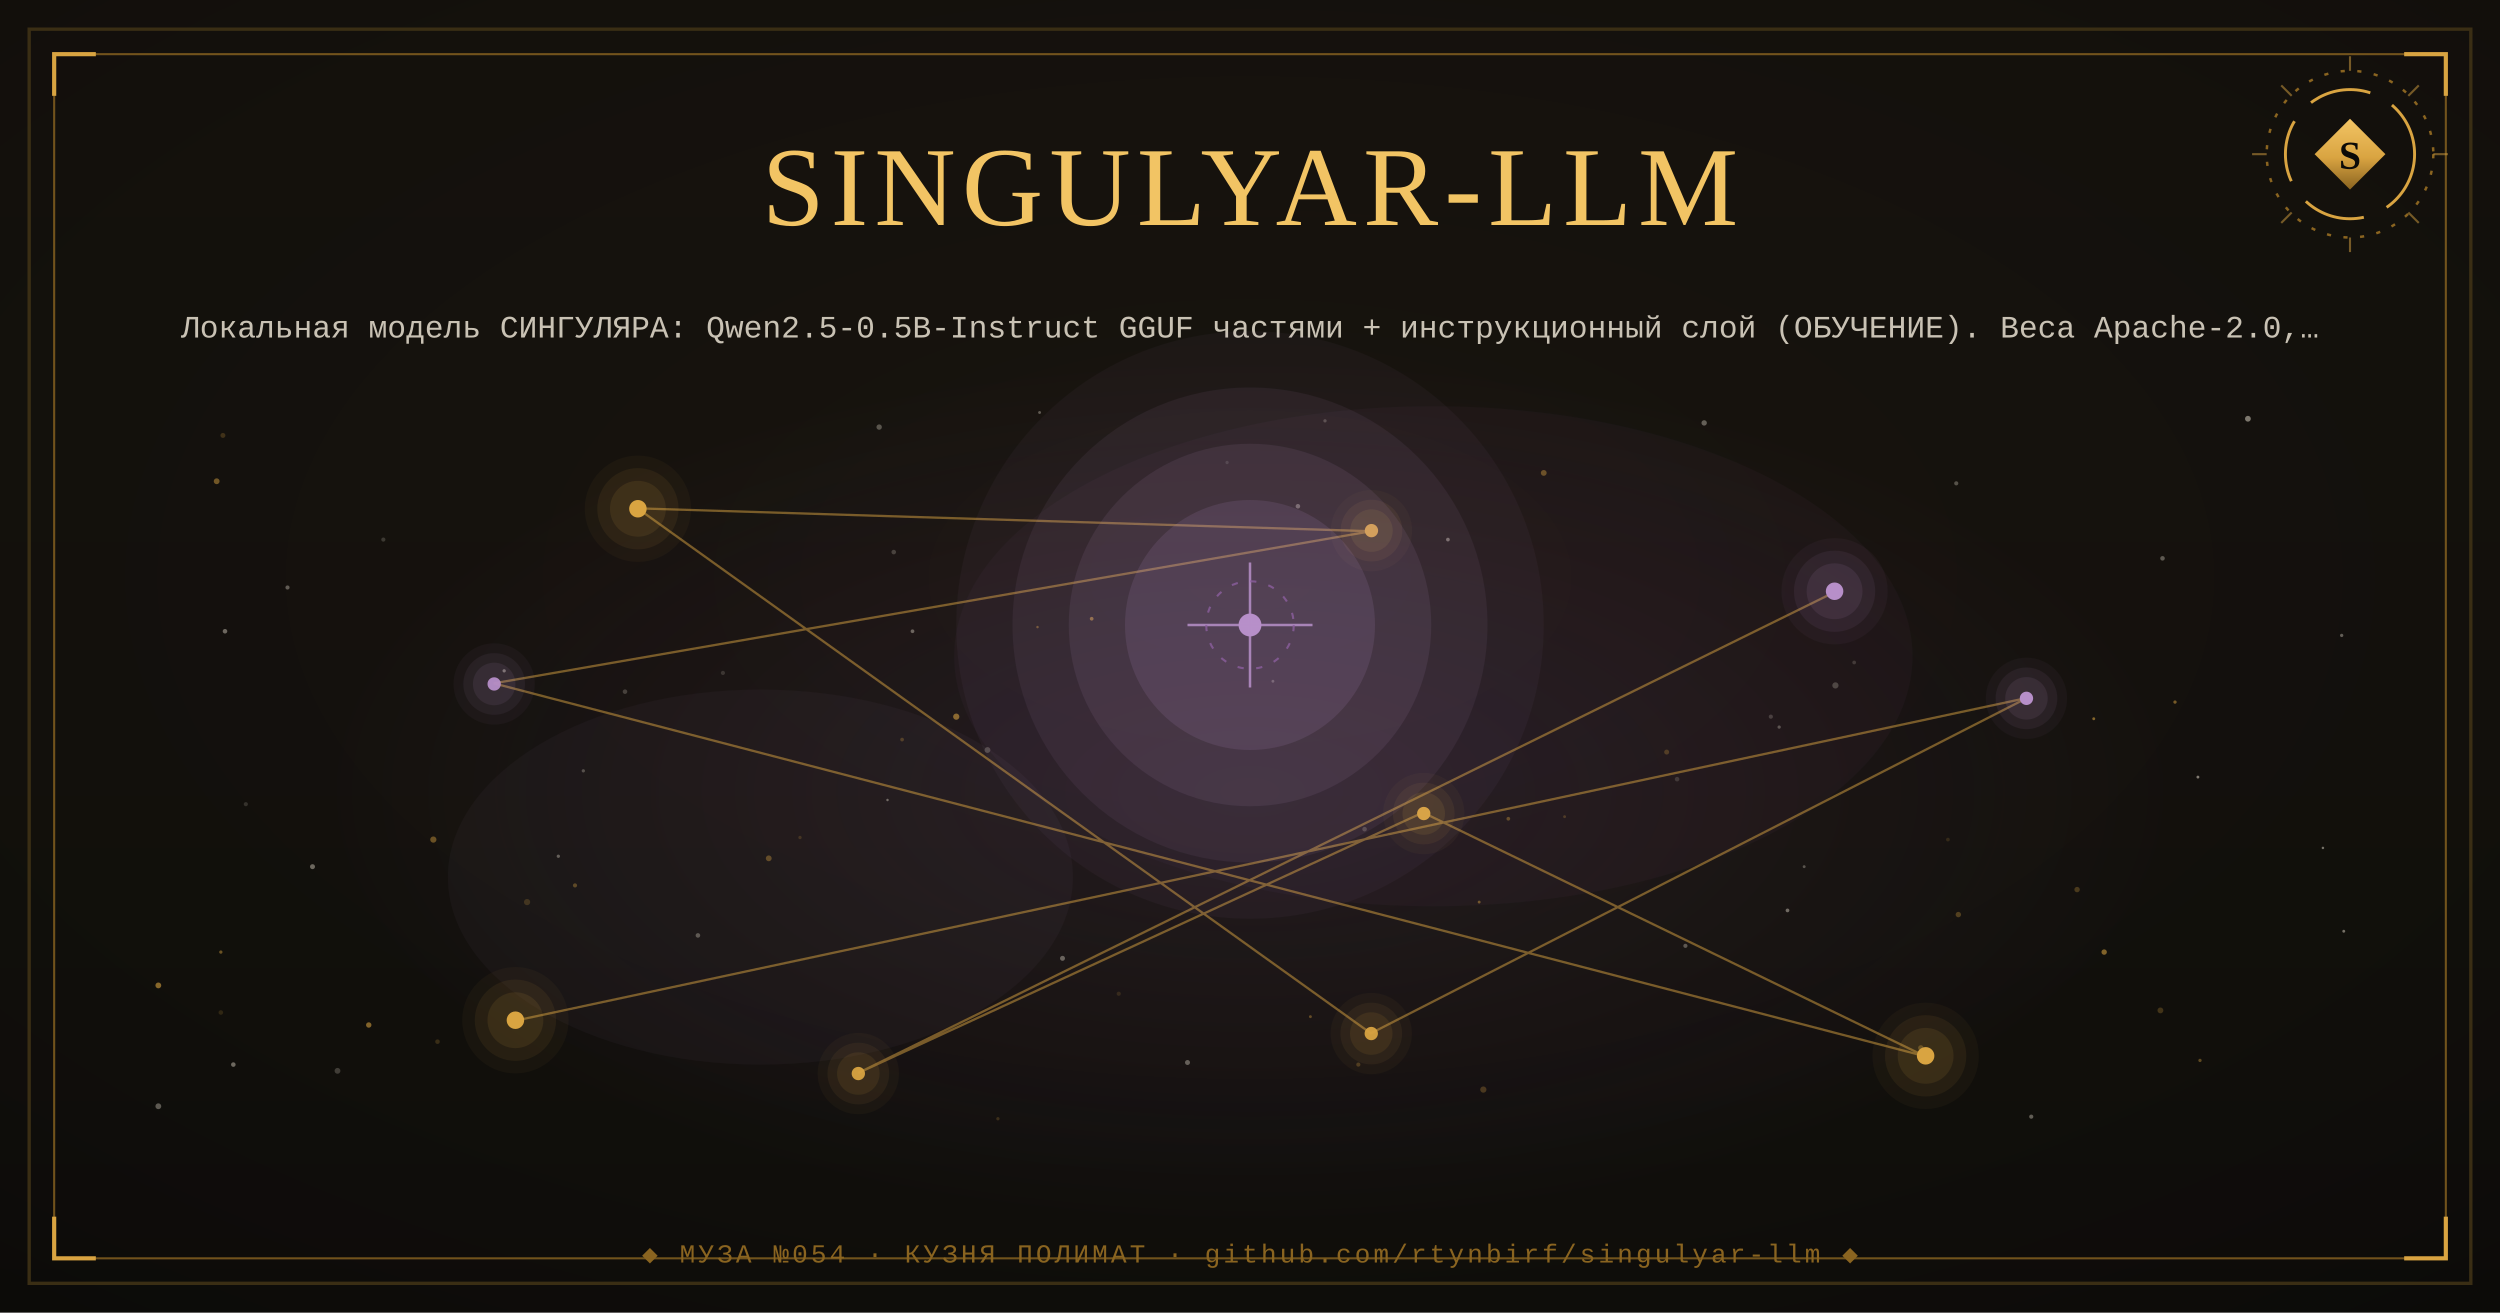
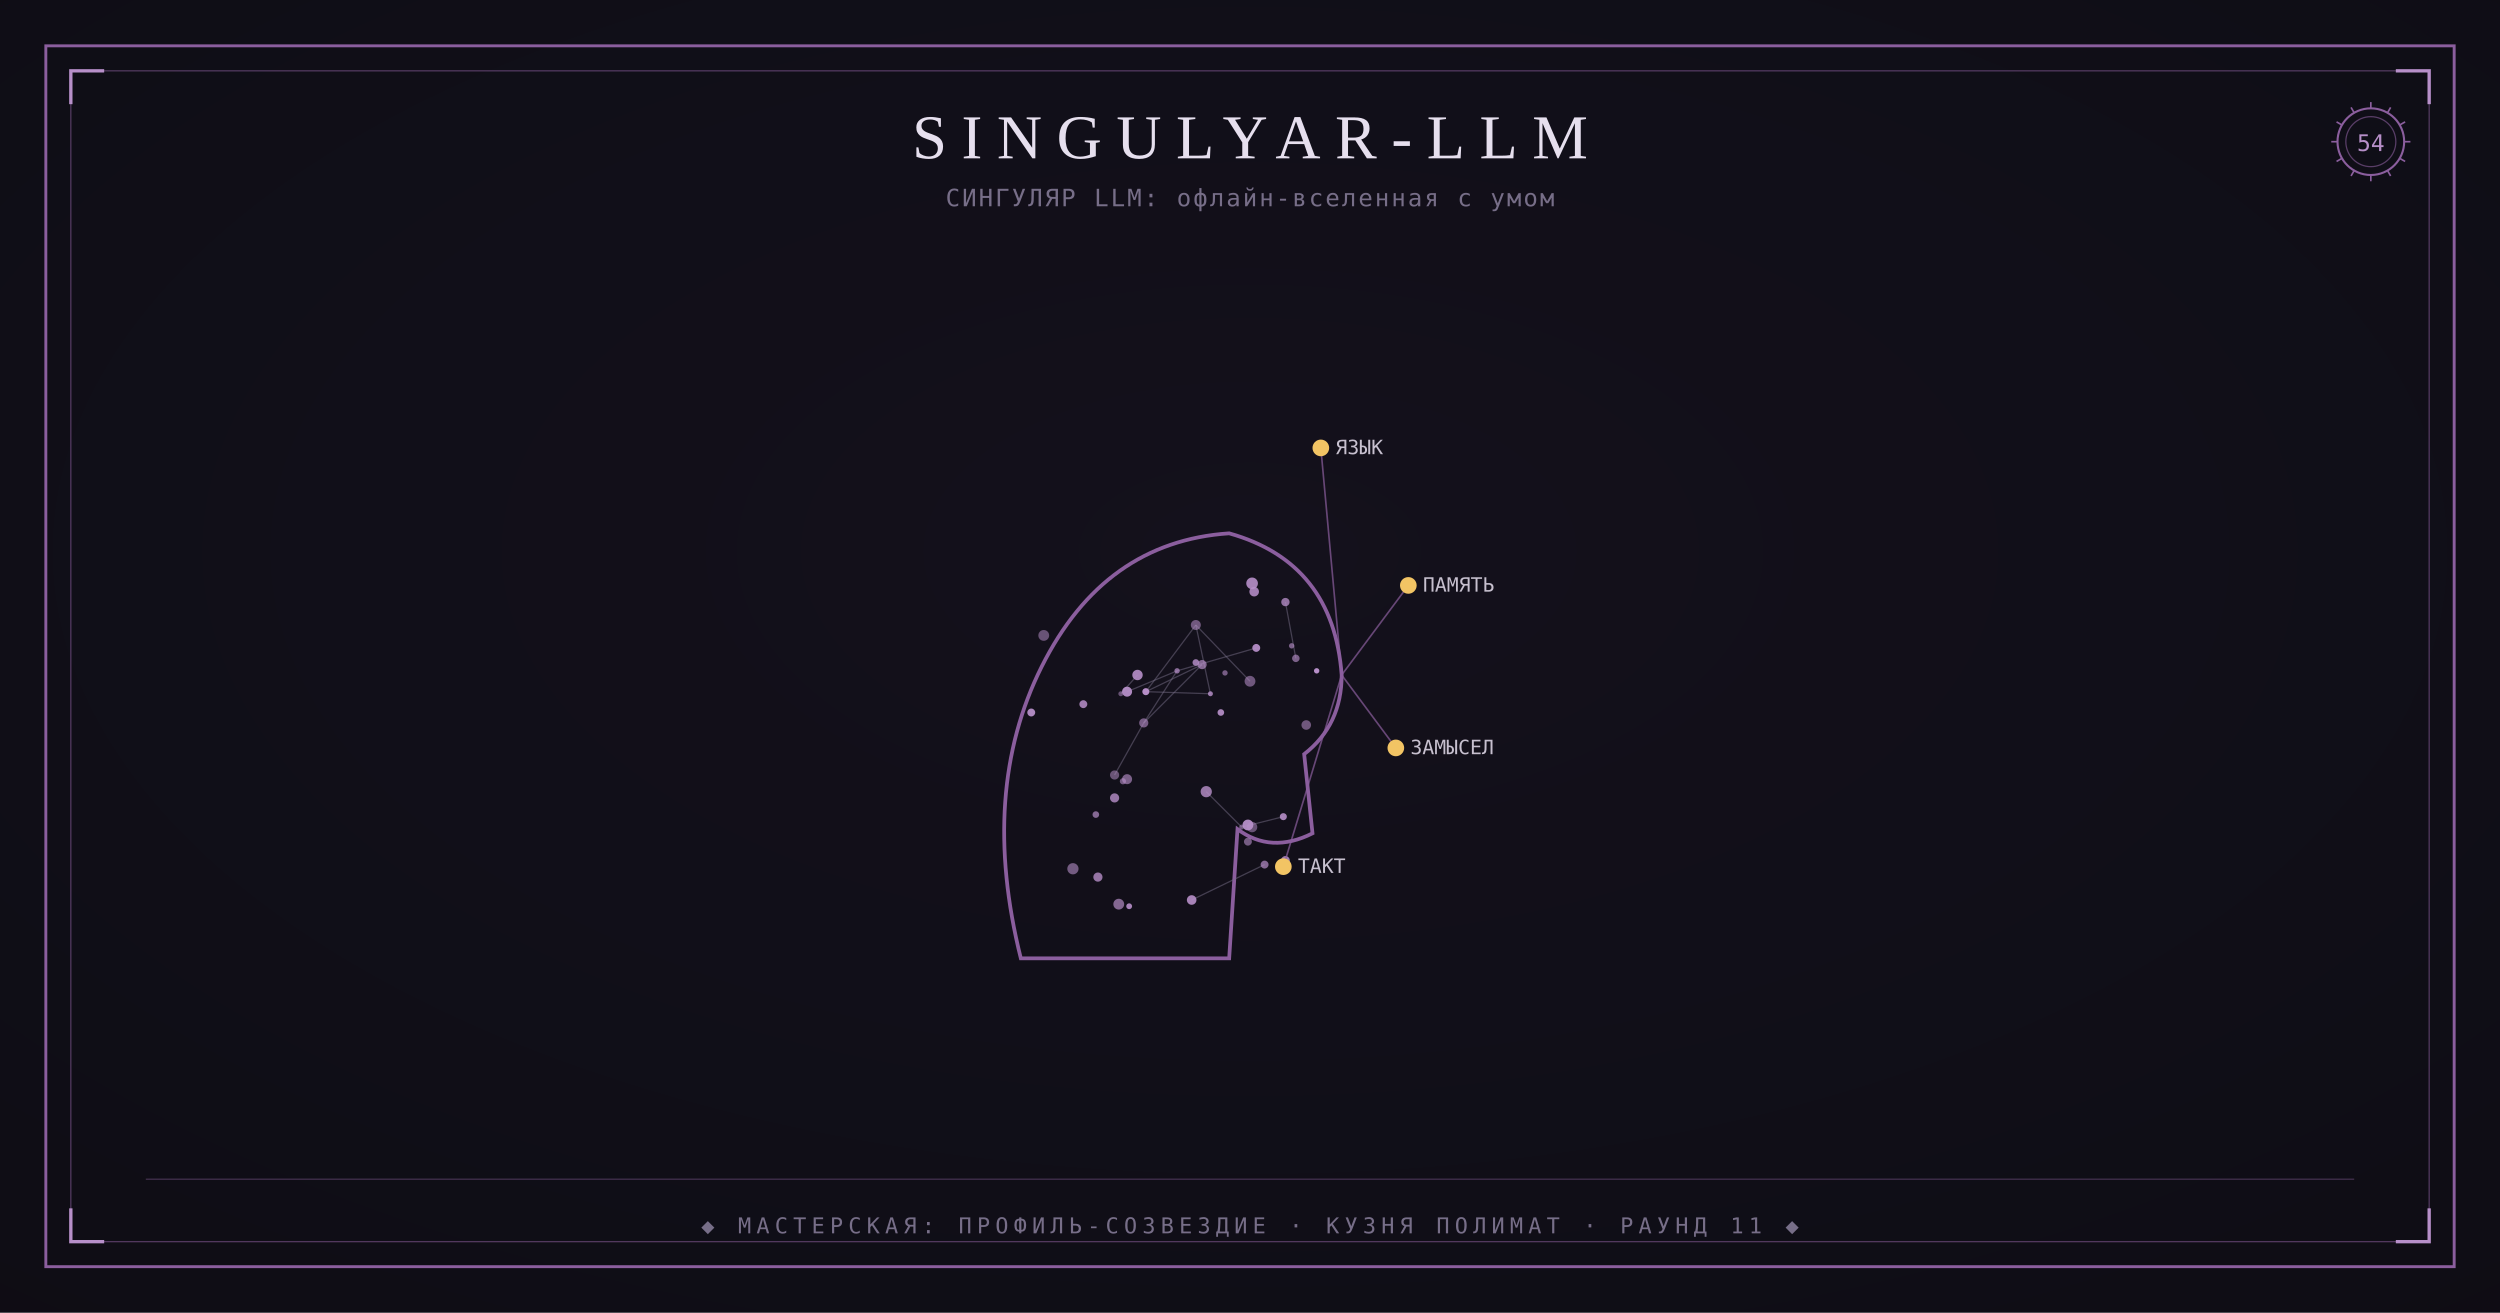
<svg xmlns="http://www.w3.org/2000/svg" viewBox="0 0 1200 630" width="1200" height="630">
-   <defs>
-     <linearGradient id="bg" x1="0" y1="0" x2="0" y2="1">
-       <stop offset="0" stop-color="#17120C" />
-       <stop offset="0.55" stop-color="#12100C" />
-       <stop offset="1" stop-color="#0B0A08" />
-     </linearGradient>
-     <linearGradient id="gGold" x1="0" y1="0" x2="0" y2="1">
-       <stop offset="0" stop-color="#F2C464" />
-       <stop offset="0.55" stop-color="#D9A441" />
-       <stop offset="1" stop-color="#8A6420" />
-     </linearGradient>
-     <linearGradient id="gGoldX" x1="0" y1="0" x2="1" y2="0">
-       <stop offset="0" stop-color="#8A6420" stop-opacity="0" />
-       <stop offset="0.5" stop-color="#F2C464" />
-       <stop offset="1" stop-color="#8A6420" stop-opacity="0" />
-     </linearGradient>
-     <radialGradient id="gVig" cx="0.5" cy="0.44" r="0.85">
-       <stop offset="0" stop-color="#1C1610" />
-       <stop offset="0.6" stop-color="#12100C" />
-       <stop offset="1" stop-color="#0B0A08" />
-     </radialGradient>
-     <radialGradient id="gMood" cx="0.5" cy="0.5" r="0.5">
-       <stop offset="0" stop-color="#8B5E9E" stop-opacity="0.13" />
-       <stop offset="1" stop-color="#8B5E9E" stop-opacity="0" />
-     </radialGradient>
-   </defs>
-   <rect width="1200" height="630" fill="url(#bg)" />
-   <rect width="1200" height="630" fill="url(#gVig)" opacity="0.6" />
-   <rect x="150" y="170" width="900" height="420" fill="url(#gMood)" />
-   <rect x="14" y="14" width="1172" height="602" fill="none" stroke="#3A2E14" stroke-width="1.6" />
-   <rect x="26" y="26" width="1148" height="578" fill="none" stroke="#8A6420" stroke-width="1" opacity="0.8" />
-   <path d="M 26 46 V 26 H 46" stroke="#D9A441" stroke-width="2" fill="none" />
-   <path d="M 1154 26 H 1174 V 46" stroke="#D9A441" stroke-width="2" fill="none" />
-   <path d="M 1174 584 V 604 H 1154" stroke="#D9A441" stroke-width="2" fill="none" />
-   <path d="M 46 604 H 26 V 584" stroke="#D9A441" stroke-width="2" fill="none" />
-   <text x="600" y="108" text-anchor="middle" font-family="Georgia, 'Times New Roman', serif" font-size="54" fill="#F2C464" letter-spacing="3">SINGULYAR-LLM</text>
-   <line x1="240" y1="132" x2="960" y2="132" stroke="url(#gGoldX)" stroke-width="2" />
-   <text x="600" y="162" text-anchor="middle" font-family="'Courier New', monospace" font-size="15" fill="#C9C2B4">Локальная модель СИНГУЛЯРА: Qwen2.5-0.5B-Instruct GGUF частями + инструкционный слой (ОБУЧЕНИЕ). Веса Apache-2.0,…</text>
-   <ellipse cx="688" cy="315" rx="230" ry="120" fill="#8B5E9E" opacity="0.05" />
-   <ellipse cx="365" cy="421" rx="150" ry="90" fill="#B78FC9" opacity="0.04" />
-   <circle cx="184" cy="259" r="1.0" fill="#C9C2B4" opacity="0.22" />
-   <circle cx="242" cy="322" r="0.8" fill="#C9C2B4" opacity="0.51" />
-   <circle cx="537" cy="477" r="1.0" fill="#D9A441" opacity="0.15" />
-   <circle cx="997" cy="427" r="1.3" fill="#D9A441" opacity="0.28" />
-   <circle cx="623" cy="243" r="1.1" fill="#C9C2B4" opacity="0.44" />
-   <circle cx="751" cy="392" r="0.7" fill="#D9A441" opacity="0.24" />
-   <circle cx="106" cy="457" r="0.8" fill="#D9A441" opacity="0.45" />
-   <circle cx="422" cy="205" r="1.3" fill="#C9C2B4" opacity="0.37" />
-   <circle cx="636" cy="202" r="0.8" fill="#C9C2B4" opacity="0.29" />
-   <circle cx="724" cy="393" r="0.9" fill="#D9A441" opacity="0.37" />
-   <circle cx="940" cy="439" r="1.3" fill="#D9A441" opacity="0.31" />
-   <circle cx="384" cy="402" r="0.8" fill="#D9A441" opacity="0.19" />
-   <circle cx="474" cy="360" r="1.4" fill="#C9C2B4" opacity="0.28" />
-   <circle cx="276" cy="425" r="1.0" fill="#D9A441" opacity="0.35" />
-   <circle cx="112" cy="511" r="1.1" fill="#C9C2B4" opacity="0.50" />
-   <circle cx="253" cy="433" r="1.5" fill="#D9A441" opacity="0.21" />
-   <circle cx="369" cy="412" r="1.4" fill="#D9A441" opacity="0.37" />
-   <circle cx="150" cy="416" r="1.2" fill="#C9C2B4" opacity="0.49" />
-   <circle cx="1044" cy="337" r="0.8" fill="#D9A441" opacity="0.50" />
-   <circle cx="479" cy="537" r="0.8" fill="#D9A441" opacity="0.20" />
-   <circle cx="629" cy="488" r="0.7" fill="#D9A441" opacity="0.38" />
-   <circle cx="76" cy="531" r="1.4" fill="#C9C2B4" opacity="0.42" />
-   <circle cx="858" cy="437" r="0.9" fill="#C9C2B4" opacity="0.50" />
-   <circle cx="652" cy="511" r="1.0" fill="#D9A441" opacity="0.26" />
-   <circle cx="1056" cy="509" r="0.8" fill="#D9A441" opacity="0.39" />
-   <circle cx="300" cy="332" r="1.1" fill="#C9C2B4" opacity="0.26" />
-   <circle cx="524" cy="297" r="0.9" fill="#D9A441" opacity="0.57" />
-   <circle cx="805" cy="374" r="1.1" fill="#C9C2B4" opacity="0.19" />
-   <circle cx="1115" cy="407" r="0.6" fill="#C9C2B4" opacity="0.55" />
-   <circle cx="76" cy="473" r="1.4" fill="#D9A441" opacity="0.59" />
-   <circle cx="438" cy="303" r="0.9" fill="#C9C2B4" opacity="0.46" />
-   <circle cx="335" cy="449" r="1.1" fill="#C9C2B4" opacity="0.38" />
-   <circle cx="459" cy="344" r="1.5" fill="#D9A441" opacity="0.58" />
-   <circle cx="1055" cy="373" r="0.7" fill="#C9C2B4" opacity="0.60" />
-   <circle cx="611" cy="327" r="0.7" fill="#C9C2B4" opacity="0.35" />
-   <circle cx="881" cy="329" r="1.5" fill="#C9C2B4" opacity="0.28" />
-   <circle cx="922" cy="503" r="1.3" fill="#D9A441" opacity="0.33" />
-   <circle cx="429" cy="265" r="1.1" fill="#C9C2B4" opacity="0.26" />
-   <circle cx="433" cy="355" r="0.9" fill="#D9A441" opacity="0.27" />
-   <circle cx="589" cy="222" r="0.8" fill="#C9C2B4" opacity="0.17" />
-   <circle cx="177" cy="492" r="1.3" fill="#D9A441" opacity="0.57" />
-   <circle cx="106" cy="486" r="1.1" fill="#D9A441" opacity="0.16" />
-   <circle cx="1124" cy="305" r="0.8" fill="#C9C2B4" opacity="0.44" />
-   <circle cx="1038" cy="268" r="1.1" fill="#C9C2B4" opacity="0.41" />
-   <circle cx="499" cy="198" r="0.7" fill="#C9C2B4" opacity="0.41" />
-   <circle cx="498" cy="301" r="0.6" fill="#D9A441" opacity="0.41" />
-   <circle cx="695" cy="259" r="0.9" fill="#C9C2B4" opacity="0.50" />
-   <circle cx="280" cy="370" r="0.8" fill="#C9C2B4" opacity="0.33" />
-   <circle cx="108" cy="303" r="1.1" fill="#C9C2B4" opacity="0.49" />
-   <circle cx="741" cy="227" r="1.4" fill="#D9A441" opacity="0.41" />
-   <circle cx="426" cy="384" r="0.6" fill="#C9C2B4" opacity="0.48" />
-   <circle cx="866" cy="416" r="0.7" fill="#C9C2B4" opacity="0.37" />
-   <circle cx="935" cy="403" r="0.9" fill="#D9A441" opacity="0.16" />
-   <circle cx="510" cy="460" r="1.2" fill="#C9C2B4" opacity="0.45" />
-   <circle cx="818" cy="203" r="1.3" fill="#C9C2B4" opacity="0.44" />
-   <circle cx="347" cy="323" r="1.0" fill="#C9C2B4" opacity="0.19" />
-   <circle cx="1125" cy="447" r="0.7" fill="#C9C2B4" opacity="0.54" />
-   <circle cx="939" cy="232" r="1.0" fill="#C9C2B4" opacity="0.36" />
-   <circle cx="118" cy="386" r="1.0" fill="#C9C2B4" opacity="0.19" />
-   <circle cx="210" cy="500" r="1.1" fill="#D9A441" opacity="0.20" />
-   <circle cx="850" cy="344" r="1.0" fill="#C9C2B4" opacity="0.24" />
-   <circle cx="107" cy="209" r="1.2" fill="#D9A441" opacity="0.22" />
-   <circle cx="655" cy="398" r="1.1" fill="#C9C2B4" opacity="0.25" />
-   <circle cx="208" cy="403" r="1.5" fill="#D9A441" opacity="0.43" />
-   <circle cx="890" cy="318" r="0.9" fill="#C9C2B4" opacity="0.21" />
-   <circle cx="1010" cy="457" r="1.3" fill="#D9A441" opacity="0.56" />
-   <circle cx="975" cy="536" r="1.0" fill="#C9C2B4" opacity="0.44" />
-   <circle cx="1079" cy="201" r="1.4" fill="#C9C2B4" opacity="0.58" />
-   <circle cx="1037" cy="485" r="1.4" fill="#D9A441" opacity="0.25" />
-   <circle cx="854" cy="349" r="0.8" fill="#C9C2B4" opacity="0.35" />
-   <circle cx="710" cy="433" r="0.7" fill="#D9A441" opacity="0.44" />
-   <circle cx="712" cy="523" r="1.5" fill="#D9A441" opacity="0.27" />
-   <circle cx="268" cy="411" r="0.8" fill="#C9C2B4" opacity="0.42" />
-   <circle cx="138" cy="282" r="1.0" fill="#C9C2B4" opacity="0.42" />
-   <circle cx="800" cy="361" r="1.2" fill="#D9A441" opacity="0.26" />
-   <circle cx="809" cy="454" r="1.0" fill="#C9C2B4" opacity="0.39" />
-   <circle cx="1005" cy="345" r="0.7" fill="#D9A441" opacity="0.57" />
-   <circle cx="570" cy="510" r="1.2" fill="#C9C2B4" opacity="0.44" />
-   <circle cx="162" cy="514" r="1.4" fill="#C9C2B4" opacity="0.26" />
-   <circle cx="104" cy="231" r="1.4" fill="#D9A441" opacity="0.48" />
-   <path d="M 881 284 L 412 515 L 683 390 L 924 507 L 237 328 L 658 255 L 306 244 L 658 496 L 973 335 L 247 490" fill="none" stroke="#D9A441" stroke-width="1.1" opacity="0.5" />
-   <circle cx="880.6" cy="283.8" r="25.5" fill="#B78FC9" opacity="0.045" />
-   <circle cx="880.6" cy="283.8" r="19.5" fill="#B78FC9" opacity="0.075" />
-   <circle cx="880.6" cy="283.8" r="13.4" fill="#B78FC9" opacity="0.105" />
-   <circle cx="880.6" cy="283.8" r="4.2" fill="#B78FC9" />
-   <g opacity="0.95">
-     <circle cx="412.0" cy="515.3" r="19.5" fill="#D9A441" opacity="0.045" />
-     <circle cx="412.0" cy="515.3" r="14.8" fill="#D9A441" opacity="0.075" />
-     <circle cx="412.0" cy="515.3" r="10.2" fill="#D9A441" opacity="0.105" />
-     <circle cx="412.0" cy="515.3" r="3.2" fill="#D9A441" />
-     <animate attributeName="opacity" values="1;0.35;1" dur="4s" repeatCount="indefinite" />
+   <rect width="1200" height="630" fill="#0D0B12" />
+   <radialGradient id="vig54" cx="0.5" cy="0.42" r="0.95">
+     <stop offset="0" stop-color="#15121D" />
+     <stop offset="1" stop-color="#0D0B12" />
+   </radialGradient>
+   <rect width="1200" height="630" fill="url(#vig54)" opacity="0.9" />
+   <rect x="22" y="22" width="1156" height="586" fill="none" stroke="#8B5E9E" stroke-width="1.4" />
+   <rect x="34" y="34" width="1132" height="562" fill="none" stroke="#8B5E9E" stroke-width="0.6" opacity="0.55" />
+   <path d="M 34 50 L 34 34 L 50 34" fill="none" stroke="#B78FC9" stroke-width="1.6" />
+   <path d="M 1166 50 L 1166 34 L 1150 34" fill="none" stroke="#B78FC9" stroke-width="1.6" />
+   <path d="M 34 580 L 34 596 L 50 596" fill="none" stroke="#B78FC9" stroke-width="1.6" />
+   <path d="M 1166 580 L 1166 596 L 1150 596" fill="none" stroke="#B78FC9" stroke-width="1.6" />
+   <text x="600.0" y="76" text-anchor="middle" font-family="Georgia, 'Times New Roman', serif" font-size="30" fill="#E6DFEE" letter-spacing="7">SINGULYAR-LLM</text>
+   <text x="600.0" y="99" text-anchor="middle" font-family="'Cascadia Mono', ui-monospace, Consolas, monospace" font-size="11.5" fill="#776E88" letter-spacing="1">СИНГУЛЯР LLM: офлайн-вселенная с умом</text>
+   <g transform="translate(1138,68)">
+     <circle r="16" fill="none" stroke="#8B5E9E" stroke-width="1" />
+     <circle r="12" fill="none" stroke="#8B5E9E" stroke-width="0.6" opacity="0.6" />
+     <text y="4.5" text-anchor="middle" font-family="'Cascadia Mono', ui-monospace, Consolas, monospace" font-size="11" fill="#B78FC9">54</text>
+     <g stroke="#8B5E9E" stroke-width="0.8">
+       <line x1="0" y1="-19" x2="0" y2="-16" transform="rotate(0)" />
+       <line x1="0" y1="-19" x2="0" y2="-16" transform="rotate(30)" />
+       <line x1="0" y1="-19" x2="0" y2="-16" transform="rotate(60)" />
+       <line x1="0" y1="-19" x2="0" y2="-16" transform="rotate(90)" />
+       <line x1="0" y1="-19" x2="0" y2="-16" transform="rotate(120)" />
+       <line x1="0" y1="-19" x2="0" y2="-16" transform="rotate(150)" />
+       <line x1="0" y1="-19" x2="0" y2="-16" transform="rotate(180)" />
+       <line x1="0" y1="-19" x2="0" y2="-16" transform="rotate(210)" />
+       <line x1="0" y1="-19" x2="0" y2="-16" transform="rotate(240)" />
+       <line x1="0" y1="-19" x2="0" y2="-16" transform="rotate(270)" />
+       <line x1="0" y1="-19" x2="0" y2="-16" transform="rotate(300)" />
+       <line x1="0" y1="-19" x2="0" y2="-16" transform="rotate(330)" />
+     </g>
  </g>
-   <circle cx="683.4" cy="390.5" r="19.5" fill="#D9A441" opacity="0.045" />
-   <circle cx="683.4" cy="390.5" r="14.8" fill="#D9A441" opacity="0.075" />
-   <circle cx="683.4" cy="390.5" r="10.2" fill="#D9A441" opacity="0.105" />
-   <circle cx="683.4" cy="390.5" r="3.2" fill="#D9A441" />
-   <circle cx="924.3" cy="506.8" r="25.5" fill="#D9A441" opacity="0.045" />
-   <circle cx="924.3" cy="506.8" r="19.5" fill="#D9A441" opacity="0.075" />
-   <circle cx="924.3" cy="506.8" r="13.4" fill="#D9A441" opacity="0.105" />
-   <circle cx="924.3" cy="506.8" r="4.2" fill="#D9A441" />
-   <g opacity="0.95">
-     <circle cx="237.2" cy="328.3" r="19.5" fill="#B78FC9" opacity="0.045" />
-     <circle cx="237.2" cy="328.3" r="14.8" fill="#B78FC9" opacity="0.075" />
-     <circle cx="237.2" cy="328.3" r="10.2" fill="#B78FC9" opacity="0.105" />
-     <circle cx="237.2" cy="328.3" r="3.2" fill="#B78FC9" />
-     <animate attributeName="opacity" values="1;0.35;1" dur="7s" repeatCount="indefinite" />
+   <line x1="70" y1="566" x2="1130" y2="566" stroke="#8B5E9E" stroke-width="0.5" opacity="0.5" />
+   <text x="600.0" y="592" text-anchor="middle" font-family="'Cascadia Mono', ui-monospace, Consolas, monospace" font-size="10.5" fill="#776E88" letter-spacing="2.5">◆ МАСТЕРСКАЯ: ПРОФИЛЬ-СОЗВЕЗДИЕ · КУЗНЯ ПОЛИМАТ · РАУНД 11 ◆</text>
+   <clipPath id="clip54">
+     <rect x="70" y="118" width="1060" height="404" />
+   </clipPath>
+   <g clip-path="url(#clip54)">
+     <path d="M 490.0 460.0 Q 470.0 380.0 500.0 320.0 Q 530.0 260.0 590.0 256.0 Q 640.0 270.0 644.0 324.0 Q 644.0 348.0 626.0 362.0 L 630.0 400.0 Q 610.0 410.0 594.0 398.0 L 590.0 460.0 Z" fill="none" stroke="#8B5E9E" stroke-width="1.8" />
+     <line x1="622" y1="316" x2="617" y2="289" stroke="#776E88" stroke-width="0.6" opacity="0.5" />
+     <line x1="538" y1="333" x2="546" y2="324" stroke="#776E88" stroke-width="0.6" opacity="0.5" />
+     <line x1="600" y1="327" x2="574" y2="300" stroke="#776E88" stroke-width="0.6" opacity="0.5" />
+     <line x1="574" y1="300" x2="581" y2="333" stroke="#776E88" stroke-width="0.6" opacity="0.5" />
+     <line x1="574" y1="300" x2="550" y2="332" stroke="#776E88" stroke-width="0.6" opacity="0.5" />
+     <line x1="581" y1="333" x2="550" y2="332" stroke="#776E88" stroke-width="0.6" opacity="0.5" />
+     <line x1="550" y1="332" x2="577" y2="319" stroke="#776E88" stroke-width="0.6" opacity="0.5" />
+     <line x1="577" y1="319" x2="549" y2="347" stroke="#776E88" stroke-width="0.6" opacity="0.5" />
+     <line x1="535" y1="372" x2="549" y2="347" stroke="#776E88" stroke-width="0.6" opacity="0.5" />
+     <line x1="549" y1="347" x2="565" y2="322" stroke="#776E88" stroke-width="0.6" opacity="0.5" />
+     <line x1="603" y1="311" x2="565" y2="322" stroke="#776E88" stroke-width="0.6" opacity="0.5" />
+     <line x1="565" y1="322" x2="541" y2="332" stroke="#776E88" stroke-width="0.6" opacity="0.5" />
+     <line x1="616" y1="392" x2="596" y2="397" stroke="#776E88" stroke-width="0.6" opacity="0.5" />
+     <line x1="596" y1="397" x2="579" y2="380" stroke="#776E88" stroke-width="0.6" opacity="0.5" />
+     <line x1="607" y1="415" x2="572" y2="432" stroke="#776E88" stroke-width="0.6" opacity="0.5" />
+     <circle cx="535" cy="383" r="2.2" fill="#B78FC9" opacity="0.80" />
+     <circle cx="501" cy="305" r="2.6" fill="#B78FC9" opacity="0.52" />
+     <circle cx="622" cy="316" r="1.8" fill="#B78FC9" opacity="0.64" />
+     <circle cx="617" cy="289" r="2.0" fill="#B78FC9" opacity="0.77" />
+     <circle cx="539" cy="375" r="1.5" fill="#B78FC9" opacity="0.60" />
+     <circle cx="599" cy="396" r="2.6" fill="#B78FC9" opacity="0.94" />
+     <circle cx="588" cy="323" r="1.3" fill="#B78FC9" opacity="0.60" />
+     <circle cx="527" cy="421" r="2.2" fill="#B78FC9" opacity="0.79" />
+     <circle cx="538" cy="333" r="1.2" fill="#B78FC9" opacity="0.51" />
+     <circle cx="602" cy="284" r="2.3" fill="#B78FC9" opacity="0.87" />
+     <circle cx="546" cy="324" r="2.5" fill="#B78FC9" opacity="0.90" />
+     <circle cx="515" cy="417" r="2.7" fill="#B78FC9" opacity="0.59" />
+     <circle cx="632" cy="322" r="1.3" fill="#B78FC9" opacity="1.00" />
+     <circle cx="520" cy="338" r="1.9" fill="#B78FC9" opacity="0.85" />
+     <circle cx="599" cy="404" r="1.9" fill="#B78FC9" opacity="0.60" />
+     <circle cx="600" cy="327" r="2.6" fill="#B78FC9" opacity="0.56" />
+     <circle cx="495" cy="342" r="1.9" fill="#B78FC9" opacity="0.94" />
+     <circle cx="574" cy="300" r="2.4" fill="#B78FC9" opacity="0.57" />
+     <circle cx="581" cy="333" r="1.2" fill="#B78FC9" opacity="0.83" />
+     <circle cx="550" cy="332" r="1.7" fill="#B78FC9" opacity="0.99" />
+     <circle cx="601" cy="397" r="2.5" fill="#B78FC9" opacity="0.52" />
+     <circle cx="577" cy="319" r="2.2" fill="#B78FC9" opacity="0.68" />
+     <circle cx="535" cy="372" r="2.2" fill="#B78FC9" opacity="0.53" />
+     <circle cx="549" cy="347" r="2.2" fill="#B78FC9" opacity="0.61" />
+     <circle cx="603" cy="311" r="1.9" fill="#B78FC9" opacity="0.93" />
+     <circle cx="565" cy="322" r="1.3" fill="#B78FC9" opacity="0.72" />
+     <circle cx="541" cy="332" r="2.4" fill="#B78FC9" opacity="0.94" />
+     <circle cx="616" cy="392" r="1.7" fill="#B78FC9" opacity="0.89" />
+     <circle cx="596" cy="397" r="1.2" fill="#B78FC9" opacity="0.55" />
+     <circle cx="574" cy="318" r="1.6" fill="#B78FC9" opacity="0.83" />
+     <circle cx="579" cy="380" r="2.7" fill="#B78FC9" opacity="0.81" />
+     <circle cx="627" cy="348" r="2.3" fill="#B78FC9" opacity="0.56" />
+     <circle cx="537" cy="434" r="2.6" fill="#B78FC9" opacity="0.68" />
+     <circle cx="617" cy="413" r="2.1" fill="#B78FC9" opacity="0.84" />
+     <circle cx="541" cy="374" r="2.4" fill="#B78FC9" opacity="0.64" />
+     <circle cx="586" cy="342" r="1.6" fill="#B78FC9" opacity="0.92" />
+     <circle cx="601" cy="280" r="2.8" fill="#B78FC9" opacity="0.90" />
+     <circle cx="542" cy="435" r="1.4" fill="#B78FC9" opacity="0.91" />
+     <circle cx="607" cy="415" r="1.9" fill="#B78FC9" opacity="0.70" />
+     <circle cx="620" cy="310" r="1.3" fill="#B78FC9" opacity="0.64" />
+     <circle cx="572" cy="432" r="2.3" fill="#B78FC9" opacity="0.90" />
+     <circle cx="526" cy="391" r="1.6" fill="#B78FC9" opacity="0.69" />
+     <line x1="644.0" y1="324.0" x2="634" y2="215" stroke="#8B5E9E" stroke-width="0.8" opacity="0.7" />
+     <circle cx="634" cy="215" r="4" fill="#F2C464" />
+     <text x="641" y="218" font-family="'Cascadia Mono', ui-monospace, Consolas, monospace" font-size="9.5" fill="#E6DFEE" opacity="0.85">ЯЗЫК</text>
+     <line x1="644.0" y1="324.0" x2="676" y2="281" stroke="#8B5E9E" stroke-width="0.8" opacity="0.7" />
+     <circle cx="676" cy="281" r="4" fill="#F2C464" />
+     <text x="683" y="284" font-family="'Cascadia Mono', ui-monospace, Consolas, monospace" font-size="9.5" fill="#E6DFEE" opacity="0.85">ПАМЯТЬ</text>
+     <line x1="644.0" y1="324.0" x2="670" y2="359" stroke="#8B5E9E" stroke-width="0.8" opacity="0.7" />
+     <circle cx="670" cy="359" r="4" fill="#F2C464" />
+     <text x="677" y="362" font-family="'Cascadia Mono', ui-monospace, Consolas, monospace" font-size="9.5" fill="#E6DFEE" opacity="0.85">ЗАМЫСЕЛ</text>
+     <line x1="644.0" y1="324.0" x2="616" y2="416" stroke="#8B5E9E" stroke-width="0.8" opacity="0.7" />
+     <circle cx="616" cy="416" r="4" fill="#F2C464" />
+     <text x="623" y="419" font-family="'Cascadia Mono', ui-monospace, Consolas, monospace" font-size="9.5" fill="#E6DFEE" opacity="0.85">ТАКТ</text>
  </g>
-   <circle cx="658.3" cy="254.7" r="19.5" fill="#D9A441" opacity="0.045" />
-   <circle cx="658.3" cy="254.7" r="14.8" fill="#D9A441" opacity="0.075" />
-   <circle cx="658.3" cy="254.7" r="10.2" fill="#D9A441" opacity="0.105" />
-   <circle cx="658.3" cy="254.7" r="3.2" fill="#D9A441" />
-   <circle cx="306.2" cy="244.2" r="25.5" fill="#D9A441" opacity="0.045" />
-   <circle cx="306.2" cy="244.2" r="19.5" fill="#D9A441" opacity="0.075" />
-   <circle cx="306.2" cy="244.2" r="13.4" fill="#D9A441" opacity="0.105" />
-   <circle cx="306.2" cy="244.2" r="4.2" fill="#D9A441" />
-   <g opacity="0.95">
-     <circle cx="658.2" cy="496.1" r="19.5" fill="#D9A441" opacity="0.045" />
-     <circle cx="658.2" cy="496.1" r="14.8" fill="#D9A441" opacity="0.075" />
-     <circle cx="658.2" cy="496.1" r="10.2" fill="#D9A441" opacity="0.105" />
-     <circle cx="658.2" cy="496.1" r="3.2" fill="#D9A441" />
-     <animate attributeName="opacity" values="1;0.35;1" dur="4s" repeatCount="indefinite" />
-   </g>
-   <circle cx="972.7" cy="335.2" r="19.5" fill="#B78FC9" opacity="0.045" />
-   <circle cx="972.7" cy="335.2" r="14.8" fill="#B78FC9" opacity="0.075" />
-   <circle cx="972.7" cy="335.2" r="10.2" fill="#B78FC9" opacity="0.105" />
-   <circle cx="972.7" cy="335.2" r="3.2" fill="#B78FC9" />
-   <circle cx="247.4" cy="489.7" r="25.5" fill="#D9A441" opacity="0.045" />
-   <circle cx="247.4" cy="489.7" r="19.5" fill="#D9A441" opacity="0.075" />
-   <circle cx="247.4" cy="489.7" r="13.4" fill="#D9A441" opacity="0.105" />
-   <circle cx="247.4" cy="489.7" r="4.2" fill="#D9A441" />
-   <circle cx="600.0" cy="300.0" r="141.0" fill="#B78FC9" opacity="0.045" />
-   <circle cx="600.0" cy="300.0" r="114.0" fill="#B78FC9" opacity="0.075" />
-   <circle cx="600.0" cy="300.0" r="87.0" fill="#B78FC9" opacity="0.105" />
-   <circle cx="600.0" cy="300.0" r="60.0" fill="#B78FC9" opacity="0.135" />
-   <circle cx="600" cy="300" r="5.5" fill="#B78FC9" />
-   <path d="M 570 300 H 630 M 600 270 V 330" stroke="#B78FC9" stroke-width="1.2" opacity="0.85" />
-   <g>
-     <circle cx="600" cy="300" r="21" fill="none" stroke="#8B5E9E" stroke-width="1" stroke-dasharray="3 6" opacity="0.8" />
-     <animateTransform attributeName="transform" type="rotate" from="0 600 300" to="360 600 300" dur="90s" repeatCount="indefinite" />
-   </g>
-   <circle cx="1128" cy="74" r="40" fill="none" stroke="#8A6420" stroke-width="1.2" stroke-dasharray="2 6" />
-   <circle cx="1128" cy="74" r="31" fill="none" stroke="#D9A441" stroke-width="1.4" stroke-dasharray="30 12" />
-   <line x1="1128" y1="34" x2="1128" y2="27" stroke="#D9A441" stroke-width="1" opacity="0.5" />
-   <line x1="1156" y1="46" x2="1161" y2="41" stroke="#D9A441" stroke-width="1" opacity="0.5" />
-   <line x1="1168" y1="74" x2="1175" y2="74" stroke="#D9A441" stroke-width="1" opacity="0.5" />
-   <line x1="1156" y1="102" x2="1161" y2="107" stroke="#D9A441" stroke-width="1" opacity="0.5" />
-   <line x1="1128" y1="114" x2="1128" y2="121" stroke="#D9A441" stroke-width="1" opacity="0.5" />
-   <line x1="1100" y1="102" x2="1095" y2="107" stroke="#D9A441" stroke-width="1" opacity="0.5" />
-   <line x1="1088" y1="74" x2="1081" y2="74" stroke="#D9A441" stroke-width="1" opacity="0.5" />
-   <line x1="1100" y1="46" x2="1095" y2="41" stroke="#D9A441" stroke-width="1" opacity="0.5" />
-   <path d="M 1128 57 L 1145 74 L 1128 91 L 1111 74 Z" fill="url(#gGold)" />
-   <text x="1128" y="81" text-anchor="middle" font-family="Georgia, 'Times New Roman', serif" font-size="19" fill="#0B0A08" font-weight="bold">S</text>
-   <text x="600" y="606" text-anchor="middle" font-family="'Courier New', monospace" font-size="12.5" fill="#8A6420" letter-spacing="1.5">◆ МУЗА №054 · КУЗНЯ ПОЛИМАТ · github.com/rtynbirf/singulyar-llm ◆</text>
</svg>
